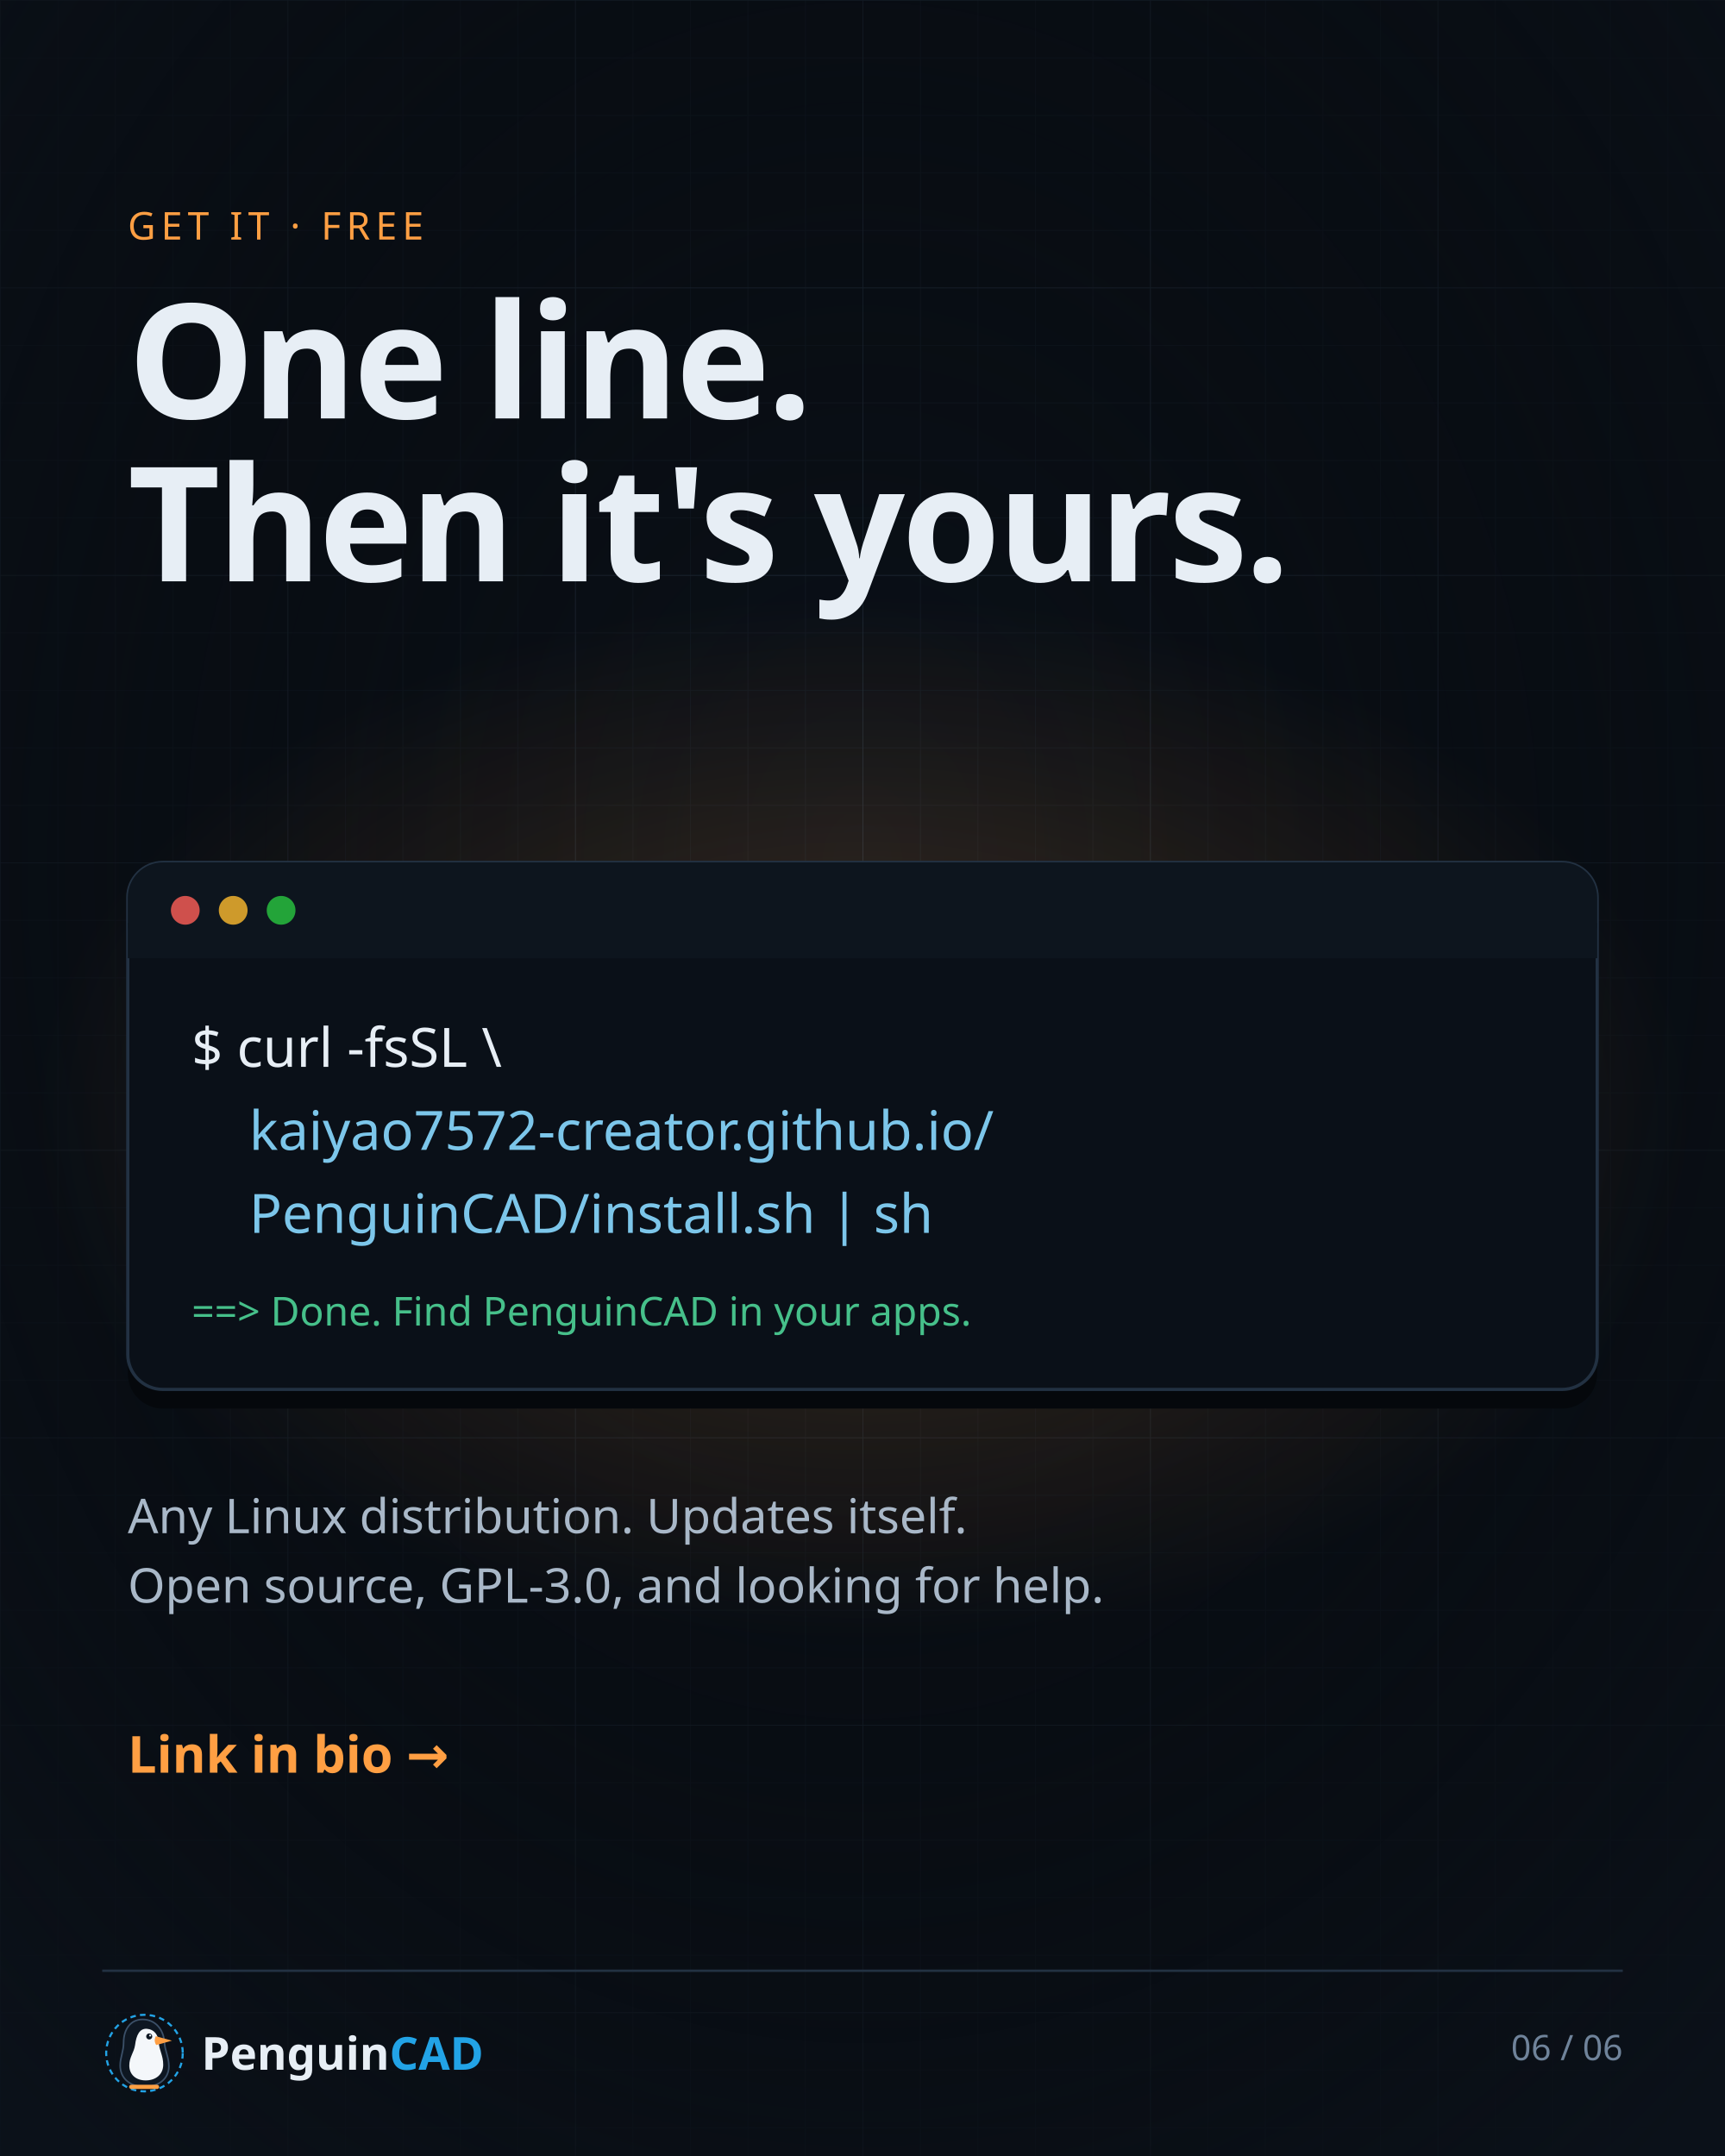
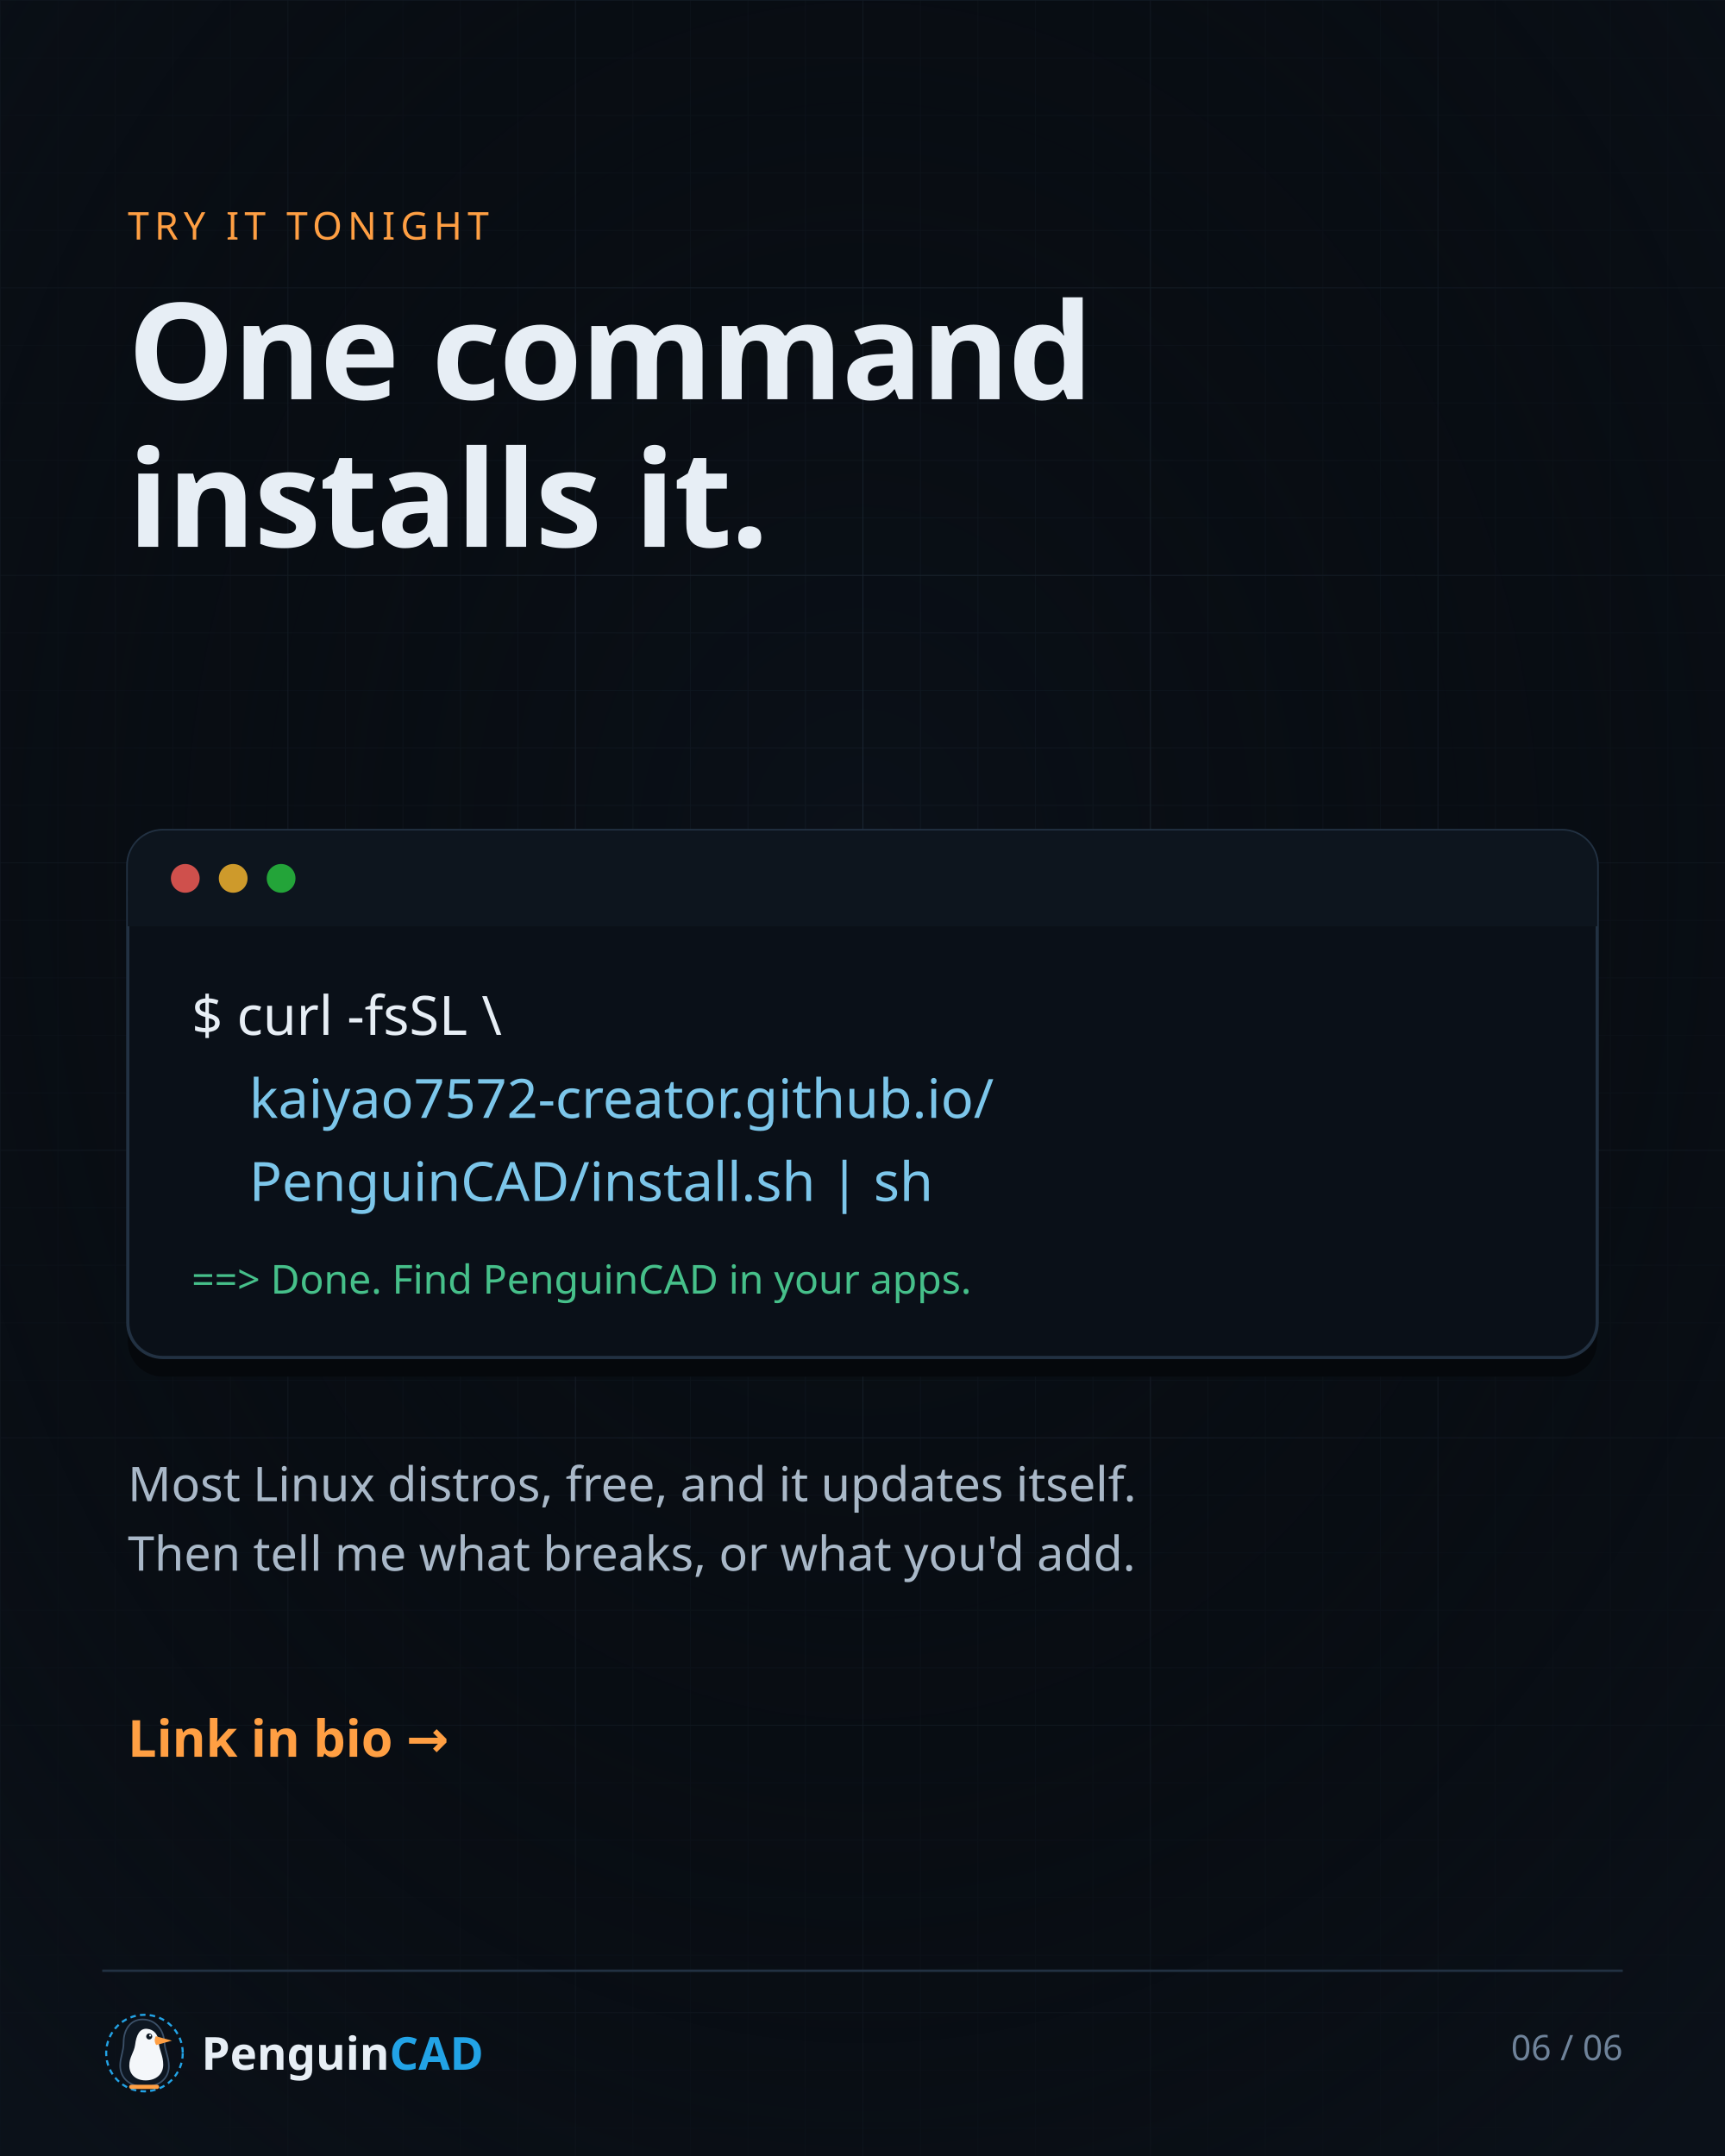
<svg xmlns="http://www.w3.org/2000/svg" width="1080" height="1350" viewBox="0 0 1080 1350">
  <defs>
    <pattern id="minor" width="36" height="36" patternUnits="userSpaceOnUse">
      <path d="M36 0H0V36" fill="none" stroke="#80aad2" stroke-opacity=".06" stroke-width="1" />
    </pattern>
    <pattern id="major" width="180" height="180" patternUnits="userSpaceOnUse">
      <path d="M180 0H0V180" fill="none" stroke="#80aad2" stroke-opacity=".11" stroke-width="1" />
    </pattern>
    <radialGradient id="fade" cx="50%" cy="40%" r="75%">
      <stop offset="0" stop-color="#000" stop-opacity="0" />
      <stop offset="1" stop-color="#0b1119" stop-opacity=".95" />
    </radialGradient>
    <radialGradient id="glow" cx="50%" cy="50%" r="50%">
      <stop offset="0" stop-color="#22a3e6" stop-opacity=".30" />
      <stop offset="1" stop-color="#22a3e6" stop-opacity="0" />
    </radialGradient>
    <radialGradient id="glowOrange" cx="50%" cy="50%" r="50%">
      <stop offset="0" stop-color="#ff9f43" stop-opacity=".22" />
      <stop offset="1" stop-color="#ff9f43" stop-opacity="0" />
    </radialGradient>
    <linearGradient id="top" x1="0" y1="0" x2="1" y2="1">
      <stop offset="0" stop-color="#eef3f7" />
      <stop offset="1" stop-color="#aebccb" />
    </linearGradient>
    <linearGradient id="side" x1="0" y1="0" x2="1" y2="0">
      <stop offset="0" stop-color="#4c5c6e" />
      <stop offset=".45" stop-color="#9aa9b8" />
      <stop offset=".7" stop-color="#7b8a9a" />
      <stop offset="1" stop-color="#3f4e5f" />
    </linearGradient>
    <linearGradient id="hole" x1="0" y1="0" x2="0" y2="1">
      <stop offset="0" stop-color="#0c131b" />
      <stop offset="1" stop-color="#2a3847" />
    </linearGradient>
    <marker id="arrow" viewBox="0 0 10 10" refX="9" refY="5" markerWidth="9" markerHeight="9" orient="auto-start-reverse">
      <path d="M0 1.5 10 5 0 8.5z" fill="#ff9f43" />
    </marker>
    <symbol id="penguin" viewBox="0 0 64 64">
      <circle cx="32" cy="33" r="29" fill="none" stroke="#22a3e6" stroke-width="1.6" stroke-dasharray="4.2 3.2" />
      <path d="M30.5 7.5c9.8 0 15.9 7.6 16.6 17.2.5 7 3.4 11.4 3.4 18.3 0 9.6-7.9 15.5-18.5 15.5S13.6 52.4 13.6 42.4c0-6.2 2.6-10.6 2.6-17.4C16.2 14.9 21.6 7.5 30.5 7.5z" fill="#0E1722" stroke="#3B5068" stroke-width="1.2" />
      <path d="M33.8 14.6c5.6.4 8.6 4.6 9 10.2.4 6.2 3.4 10 3.4 17 0 7.4-5.6 11.9-13.3 11.9-7.4 0-12.4-4.4-12.4-11.3 0-6.5 3.6-9.8 4.4-15.6.9-7.3 3.4-12.6 8.9-12.2z" fill="#F4F7FA" />
      <path d="M40.6 20.2 52.8 23.6 40.9 26.9c-1.4-2.2-1.5-4.4-.3-6.7z" fill="#FF9F43" />
      <circle cx="35.6" cy="20.4" r="2.3" fill="#0E1722" />
      <circle cx="36.3" cy="19.7" r=".75" fill="#F4F7FA" />
      <path d="M22 58.6h19.5" stroke="#FF9F43" stroke-width="3.2" stroke-linecap="round" />
    </symbol>
  </defs>
  <rect width="1080" height="1350" fill="#0b1119" />
  <rect width="1080" height="1350" fill="url(#minor)" />
  <rect width="1080" height="1350" fill="url(#major)" />
  <rect width="1080" height="1350" fill="url(#fade)" />
-   <ellipse cx="540" cy="700" rx="520" ry="330" fill="url(#glowOrange)" />
-   <text x="80" y="150" font-size="24" style="font-family:'B612 Mono';letter-spacing:.14em" fill="#ff9f43" text-anchor="start">GET IT · FREE</text>
-   <text x="80" y="262.0" font-size="100" style="font-family:Archivo;font-stretch:125%;font-weight:800;letter-spacing:-.02em" fill="#e7eef5" text-anchor="start">One line.</text>
-   <text x="80" y="364.0" font-size="100" style="font-family:Archivo;font-stretch:125%;font-weight:800;letter-spacing:-.02em" fill="#e7eef5" text-anchor="start">Then it's yours.</text>
-   <rect x="80" y="552" width="920" height="330" rx="22" fill="#05080c" />
-   <rect x="80" y="540" width="920" height="330" rx="22" fill="#0a1018" stroke="#223142" stroke-width="2" />
-   <rect x="80" y="540" width="920" height="60" rx="22" fill="#0d151e" />
-   <rect x="80" y="578" width="920" height="22" fill="#0d151e" />
-   <circle cx="116" cy="570" r="9" fill="#ff5f57" opacity=".8" />
-   <circle cx="146" cy="570" r="9" fill="#febc2e" opacity=".8" />
-   <circle cx="176" cy="570" r="9" fill="#28c840" opacity=".8" />
-   <text x="120" y="668" font-size="34" style="font-family:'B612 Mono'" fill="#e7eef5" text-anchor="start">$ curl -fsSL \</text>
-   <text x="156" y="720" font-size="34" style="font-family:'B612 Mono'" fill="#7cc6ea" text-anchor="start">kaiyao7572-creator.github.io/</text>
-   <text x="156" y="772" font-size="34" style="font-family:'B612 Mono'" fill="#7cc6ea" text-anchor="start">PenguinCAD/install.sh | sh</text>
-   <text x="120" y="830" font-size="25" style="font-family:'B612 Mono'" fill="#46c08a" text-anchor="start">==&gt; Done. Find PenguinCAD in your apps.</text>
-   <text x="80" y="960.0" font-size="30" style="font-family:Archivo;font-weight:500" fill="#a9b8c8" text-anchor="start">Any Linux distribution. Updates itself.</text>
-   <text x="80" y="1003.5" font-size="30" style="font-family:Archivo;font-weight:500" fill="#a9b8c8" text-anchor="start">Open source, GPL-3.0, and looking for help.</text>
-   <text x="80" y="1110" font-size="32" style="font-family:Archivo;font-stretch:112%;font-weight:700" fill="#ff9f43" text-anchor="start">Link in bio  →</text>
+   <text x="80" y="150" font-size="24" style="font-family:'B612 Mono';letter-spacing:.14em" fill="#ff9f43" text-anchor="start">TRY IT TONIGHT</text>
+   <text x="80" y="250.0" font-size="84" style="font-family:Archivo;font-stretch:112%;font-weight:800;letter-spacing:-.01em" fill="#e7eef5" text-anchor="start">One command</text>
+   <text x="80" y="342.4" font-size="84" style="font-family:Archivo;font-stretch:112%;font-weight:800;letter-spacing:-.01em" fill="#e7eef5" text-anchor="start">installs it.</text>
+   <rect x="80" y="532" width="920" height="330" rx="22" fill="#05080c" />
+   <rect x="80" y="520" width="920" height="330" rx="22" fill="#0a1018" stroke="#223142" stroke-width="2" />
+   <rect x="80" y="520" width="920" height="60" rx="22" fill="#0d151e" />
+   <rect x="80" y="558" width="920" height="22" fill="#0d151e" />
+   <circle cx="116" cy="550" r="9" fill="#ff5f57" opacity=".8" />
+   <circle cx="146" cy="550" r="9" fill="#febc2e" opacity=".8" />
+   <circle cx="176" cy="550" r="9" fill="#28c840" opacity=".8" />
+   <text x="120" y="648" font-size="34" style="font-family:'B612 Mono'" fill="#e7eef5" text-anchor="start">$ curl -fsSL \</text>
+   <text x="156" y="700" font-size="34" style="font-family:'B612 Mono'" fill="#7cc6ea" text-anchor="start">kaiyao7572-creator.github.io/</text>
+   <text x="156" y="752" font-size="34" style="font-family:'B612 Mono'" fill="#7cc6ea" text-anchor="start">PenguinCAD/install.sh | sh</text>
+   <text x="120" y="810" font-size="25" style="font-family:'B612 Mono'" fill="#46c08a" text-anchor="start">==&gt; Done. Find PenguinCAD in your apps.</text>
+   <text x="80" y="940.0" font-size="30" style="font-family:Archivo;font-weight:500" fill="#a9b8c8" text-anchor="start">Most Linux distros, free, and it updates itself.</text>
+   <text x="80" y="983.5" font-size="30" style="font-family:Archivo;font-weight:500" fill="#a9b8c8" text-anchor="start">Then tell me what breaks, or what you'd add.</text>
+   <text x="80" y="1100" font-size="32" style="font-family:Archivo;font-stretch:112%;font-weight:700" fill="#ff9f43" text-anchor="start">Link in bio  →</text>
  <use href="#penguin" x="64" y="1258.28" width="52.9" height="52.9" />
  <text x="126.1" y="1296" font-size="28.52" style="font-family:Archivo;font-stretch:125%;font-weight:800" fill="#e7eef5">Penguin<tspan fill="#22a3e6">CAD</tspan>
  </text>
  <text x="1016" y="1290" font-size="22" style="font-family:'B612 Mono'" fill="#6f839a" text-anchor="end">06 / 06</text>
  <path d="M64 1234H1016" stroke="#223142" stroke-width="1.5" />
</svg>
